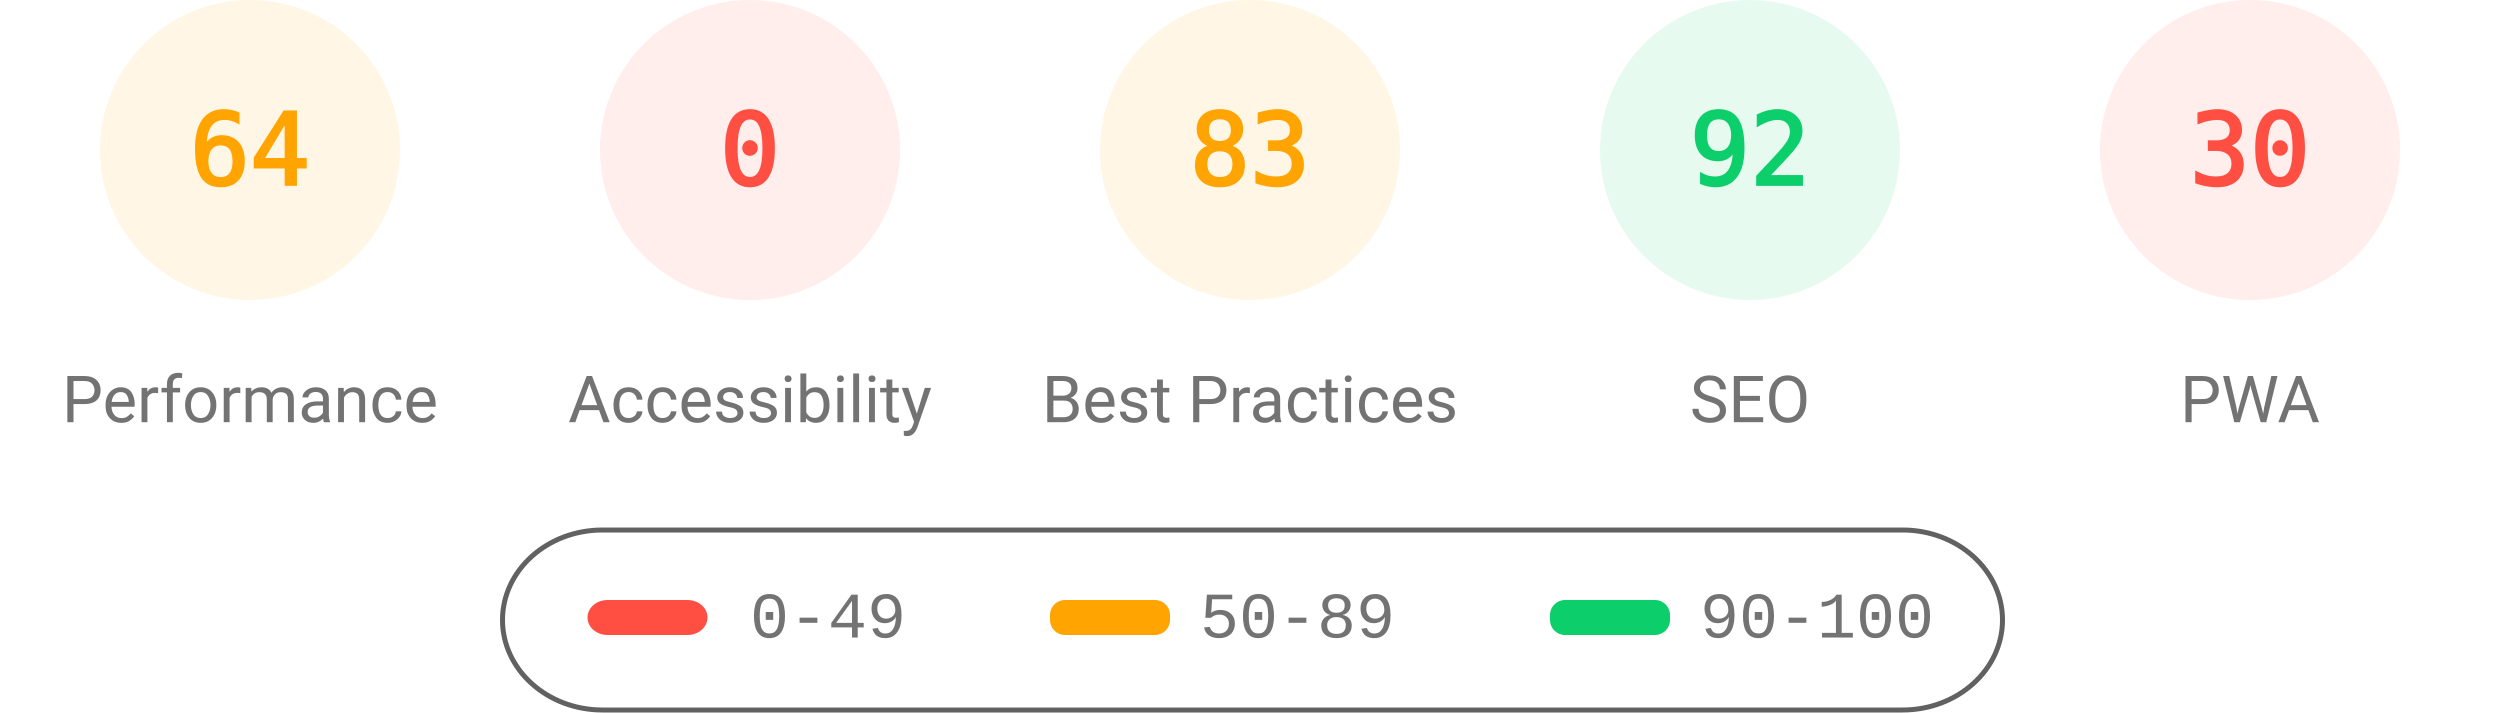
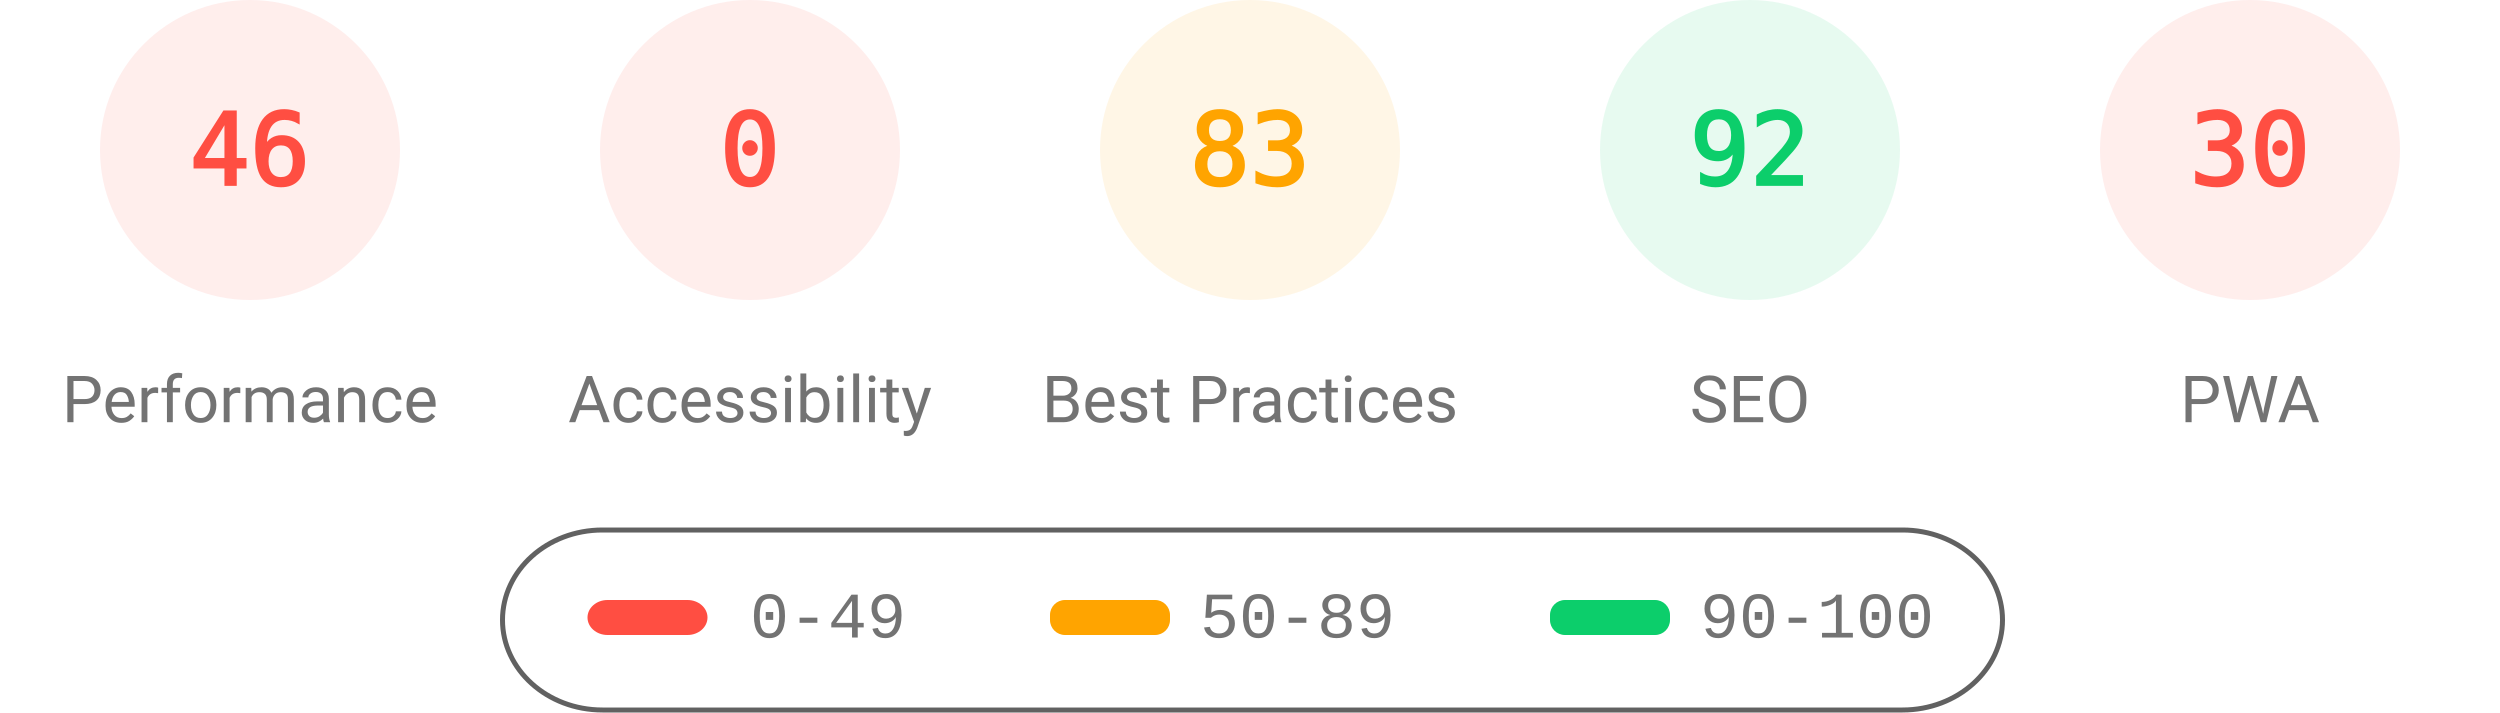
<svg xmlns="http://www.w3.org/2000/svg" fill="none" width="1000" height="285">
  <style>.gauge-base{opacity:.1}.gauge-arc{fill:none;animation-delay:250ms;stroke-linecap:round;transform:rotate(-90deg);transform-origin:100px 60px;animation:load-gauge 1s ease forwards}.guage-text{font-size:40px;font-family:monospace;text-align:center}.guage-red{color:#ff4e42;fill:#ff4e42;stroke:#ff4e42}.guage-orange{color:#ffa400;fill:#ffa400;stroke:#ffa400}.guage-green{color:#0cce6b;fill:#0cce6b;stroke:#0cce6b}.guage-undefined{color:#5c5c5c;fill:#5c5c5c;stroke:#5c5c5c}.guage-title{color:#737373;fill:#737373;stroke:none;font-size:26px;line-height:26px;font-family:Roboto,Halvetica,Arial,sans-serif}@keyframes load-gauge{from{stroke-dasharray:0 352.858}}</style>
-   <svg class="guage-div guage-perf guage-orange" viewBox="0 0 200 200" width="200" height="200">
+   <svg class="guage-div guage-perf guage-red" viewBox="0 0 200 200" width="200" height="200">
    <circle class="gauge-base" r="56" cx="100" cy="60" stroke-width="8" />
-     <circle class="gauge-arc guage-arc-1" r="56" cx="100" cy="60" stroke-width="8" style="stroke-dasharray:225.189,351.858" />
-     <text class="guage-text" x="100" y="60" alignment-baseline="central" dominant-baseline="central" text-anchor="middle">64</text>
+     <circle class="gauge-arc guage-arc-1" r="56" cx="100" cy="60" stroke-width="8" style="stroke-dasharray:161.855,351.858" />
+     <text class="guage-text" x="100" y="60" alignment-baseline="central" dominant-baseline="central" text-anchor="middle">46</text>
    <text class="guage-title" x="100" y="160" alignment-baseline="central" dominant-baseline="central" text-anchor="middle">Performance</text>
  </svg>
  <svg class="guage-div guage-acc guage-red" viewBox="0 0 200 200" width="200" height="200" x="200">
    <circle class="gauge-base" r="56" cx="100" cy="60" stroke-width="8" />
    <circle class="gauge-arc guage-arc-2" r="56" cx="100" cy="60" stroke-width="8" style="stroke-dasharray:0,351.858" />
    <text class="guage-text" x="100" y="60" alignment-baseline="central" dominant-baseline="central" text-anchor="middle">0</text>
    <text class="guage-title" x="100" y="160" alignment-baseline="central" dominant-baseline="central" text-anchor="middle">Accessibility</text>
  </svg>
  <svg class="guage-div guage-best guage-orange" viewBox="0 0 200 200" width="200" height="200" x="400">
    <circle class="gauge-base" r="56" cx="100" cy="60" stroke-width="8" />
    <circle class="gauge-arc guage-arc-3" r="56" cx="100" cy="60" stroke-width="8" style="stroke-dasharray:292.042,351.858" />
    <text class="guage-text" x="100" y="60" alignment-baseline="central" dominant-baseline="central" text-anchor="middle">83</text>
    <text class="guage-title" x="100" y="160" alignment-baseline="central" dominant-baseline="central" text-anchor="middle">Best Practices</text>
  </svg>
  <svg class="guage-div guage-seo guage-green" viewBox="0 0 200 200" width="200" height="200" x="600">
    <circle class="gauge-base" r="56" cx="100" cy="60" stroke-width="8" />
    <circle class="gauge-arc guage-arc-4" r="56" cx="100" cy="60" stroke-width="8" style="stroke-dasharray:323.709,351.858" />
    <text class="guage-text" x="100" y="60" alignment-baseline="central" dominant-baseline="central" text-anchor="middle">92</text>
    <text class="guage-title" x="100" y="160" alignment-baseline="central" dominant-baseline="central" text-anchor="middle">SEO</text>
  </svg>
  <svg class="guage-div guage-pwa guage-red" viewBox="0 0 200 200" width="200" height="200" x="800">
    <circle class="gauge-base" r="56" cx="100" cy="60" stroke-width="8" />
    <circle class="gauge-arc guage-arc-4" r="56" cx="100" cy="60" stroke-width="8" style="stroke-dasharray:105.557,351.858" />
    <text class="guage-text" x="100" y="60" alignment-baseline="central" dominant-baseline="central" text-anchor="middle">30</text>
    <text class="guage-title" x="100" y="160" alignment-baseline="central" dominant-baseline="central" text-anchor="middle">PWA</text>
  </svg>
  <svg width="604" height="76" x="200" y="210">
    <path fill="none" id="canvas_background" d="M-1-1h604v80H-1z" />
    <rect fill-opacity="0" stroke="#616161" stroke-width="2" rx="40" id="svg_2" height="72" width="600" y="2" x="1" fill="#000" />
    <rect stroke="#000" rx="8" id="svg_3" height="14" width="48" y="30" x="35" stroke-opacity="null" stroke-width="0" fill="#ff4e42" />
    <rect stroke="#000" rx="6" id="svg_4" height="14" width="48" y="30" x="220" stroke-opacity="null" stroke-width="0" fill="#ffa400" />
    <rect stroke="#000" rx="6" id="svg_5" height="14" width="48" y="30" x="420" stroke-opacity="null" stroke-width="0" fill="#0cce6b" />
    <text xml:space="preserve" text-anchor="start" font-family="'Courier New', Courier, monospace" font-size="26" id="svg_6" y="45" x="100" stroke-opacity="null" stroke-width="0" stroke="#000" fill="#737373">0-49</text>
    <text xml:space="preserve" text-anchor="start" font-family="'Courier New', Courier, monospace" font-size="26" id="svg_7" y="45" x="280" stroke-opacity="null" stroke-width="0" stroke="#000" fill="#737373">50-89</text>
    <text xml:space="preserve" text-anchor="start" font-family="'Courier New', Courier, monospace" font-size="26" id="svg_8" y="45" x="480" stroke-opacity="null" stroke-width="0" stroke="#000" fill="#737373">90-100</text>
  </svg>
</svg>
